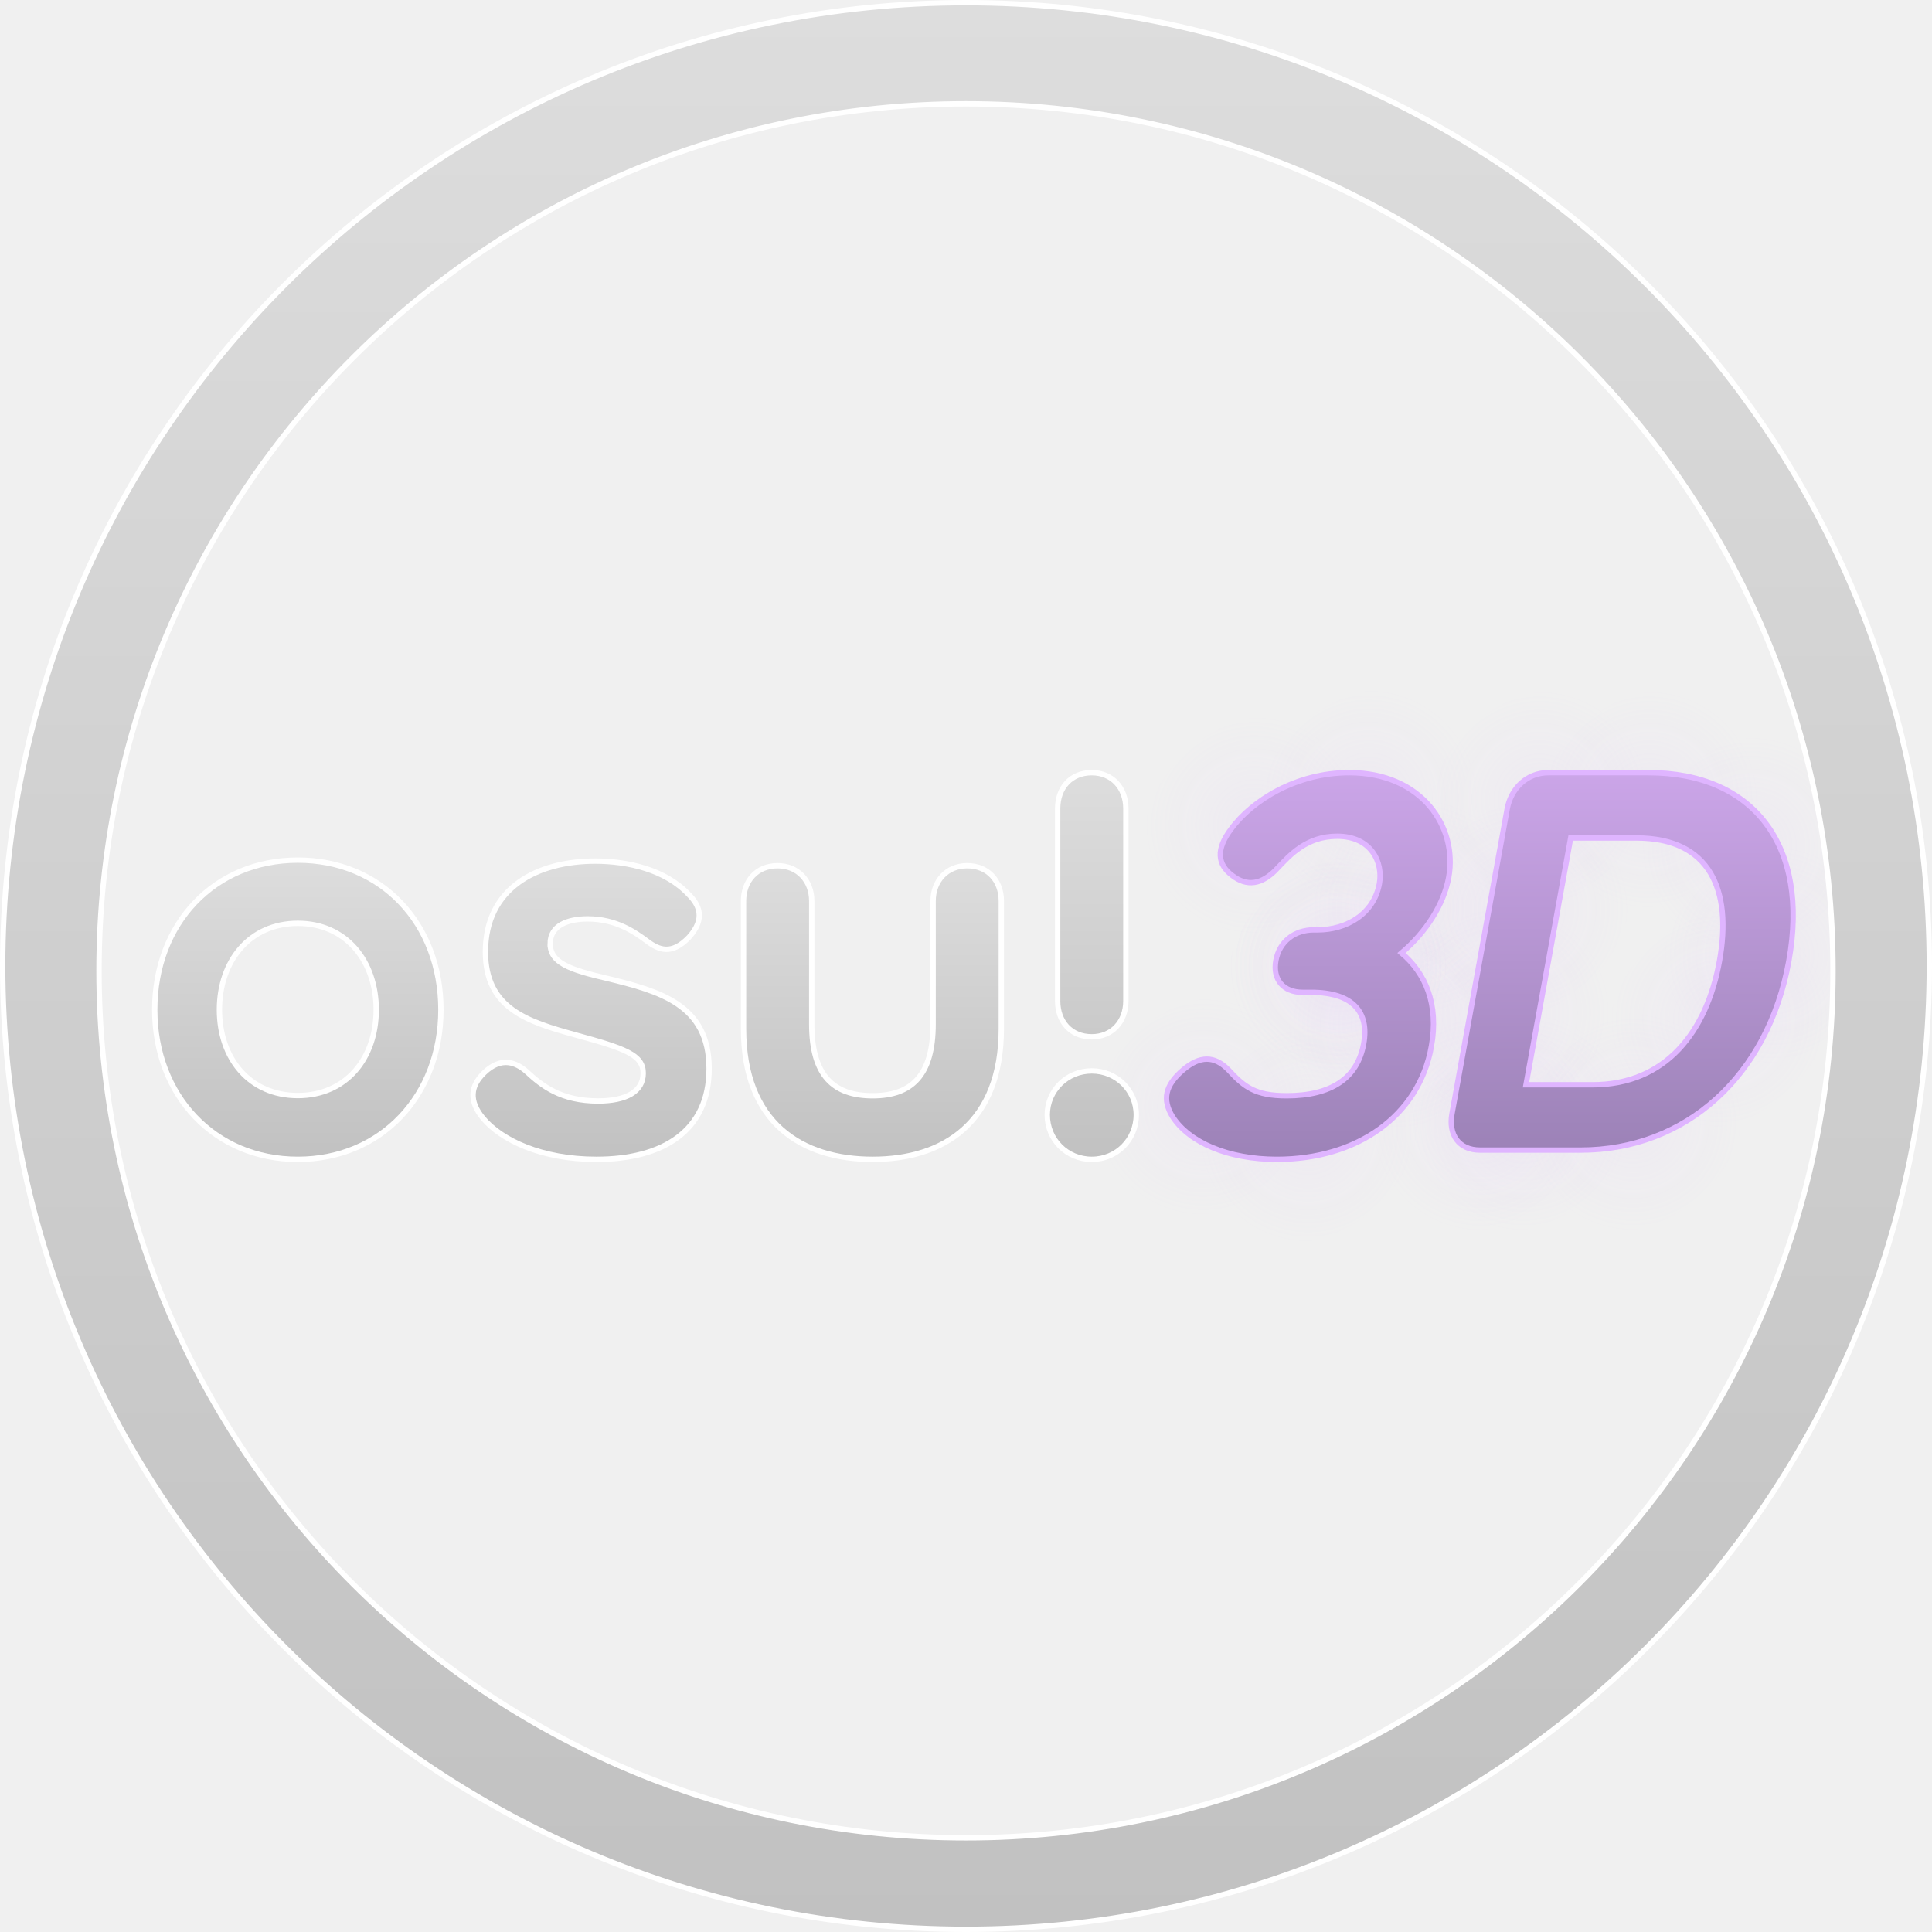
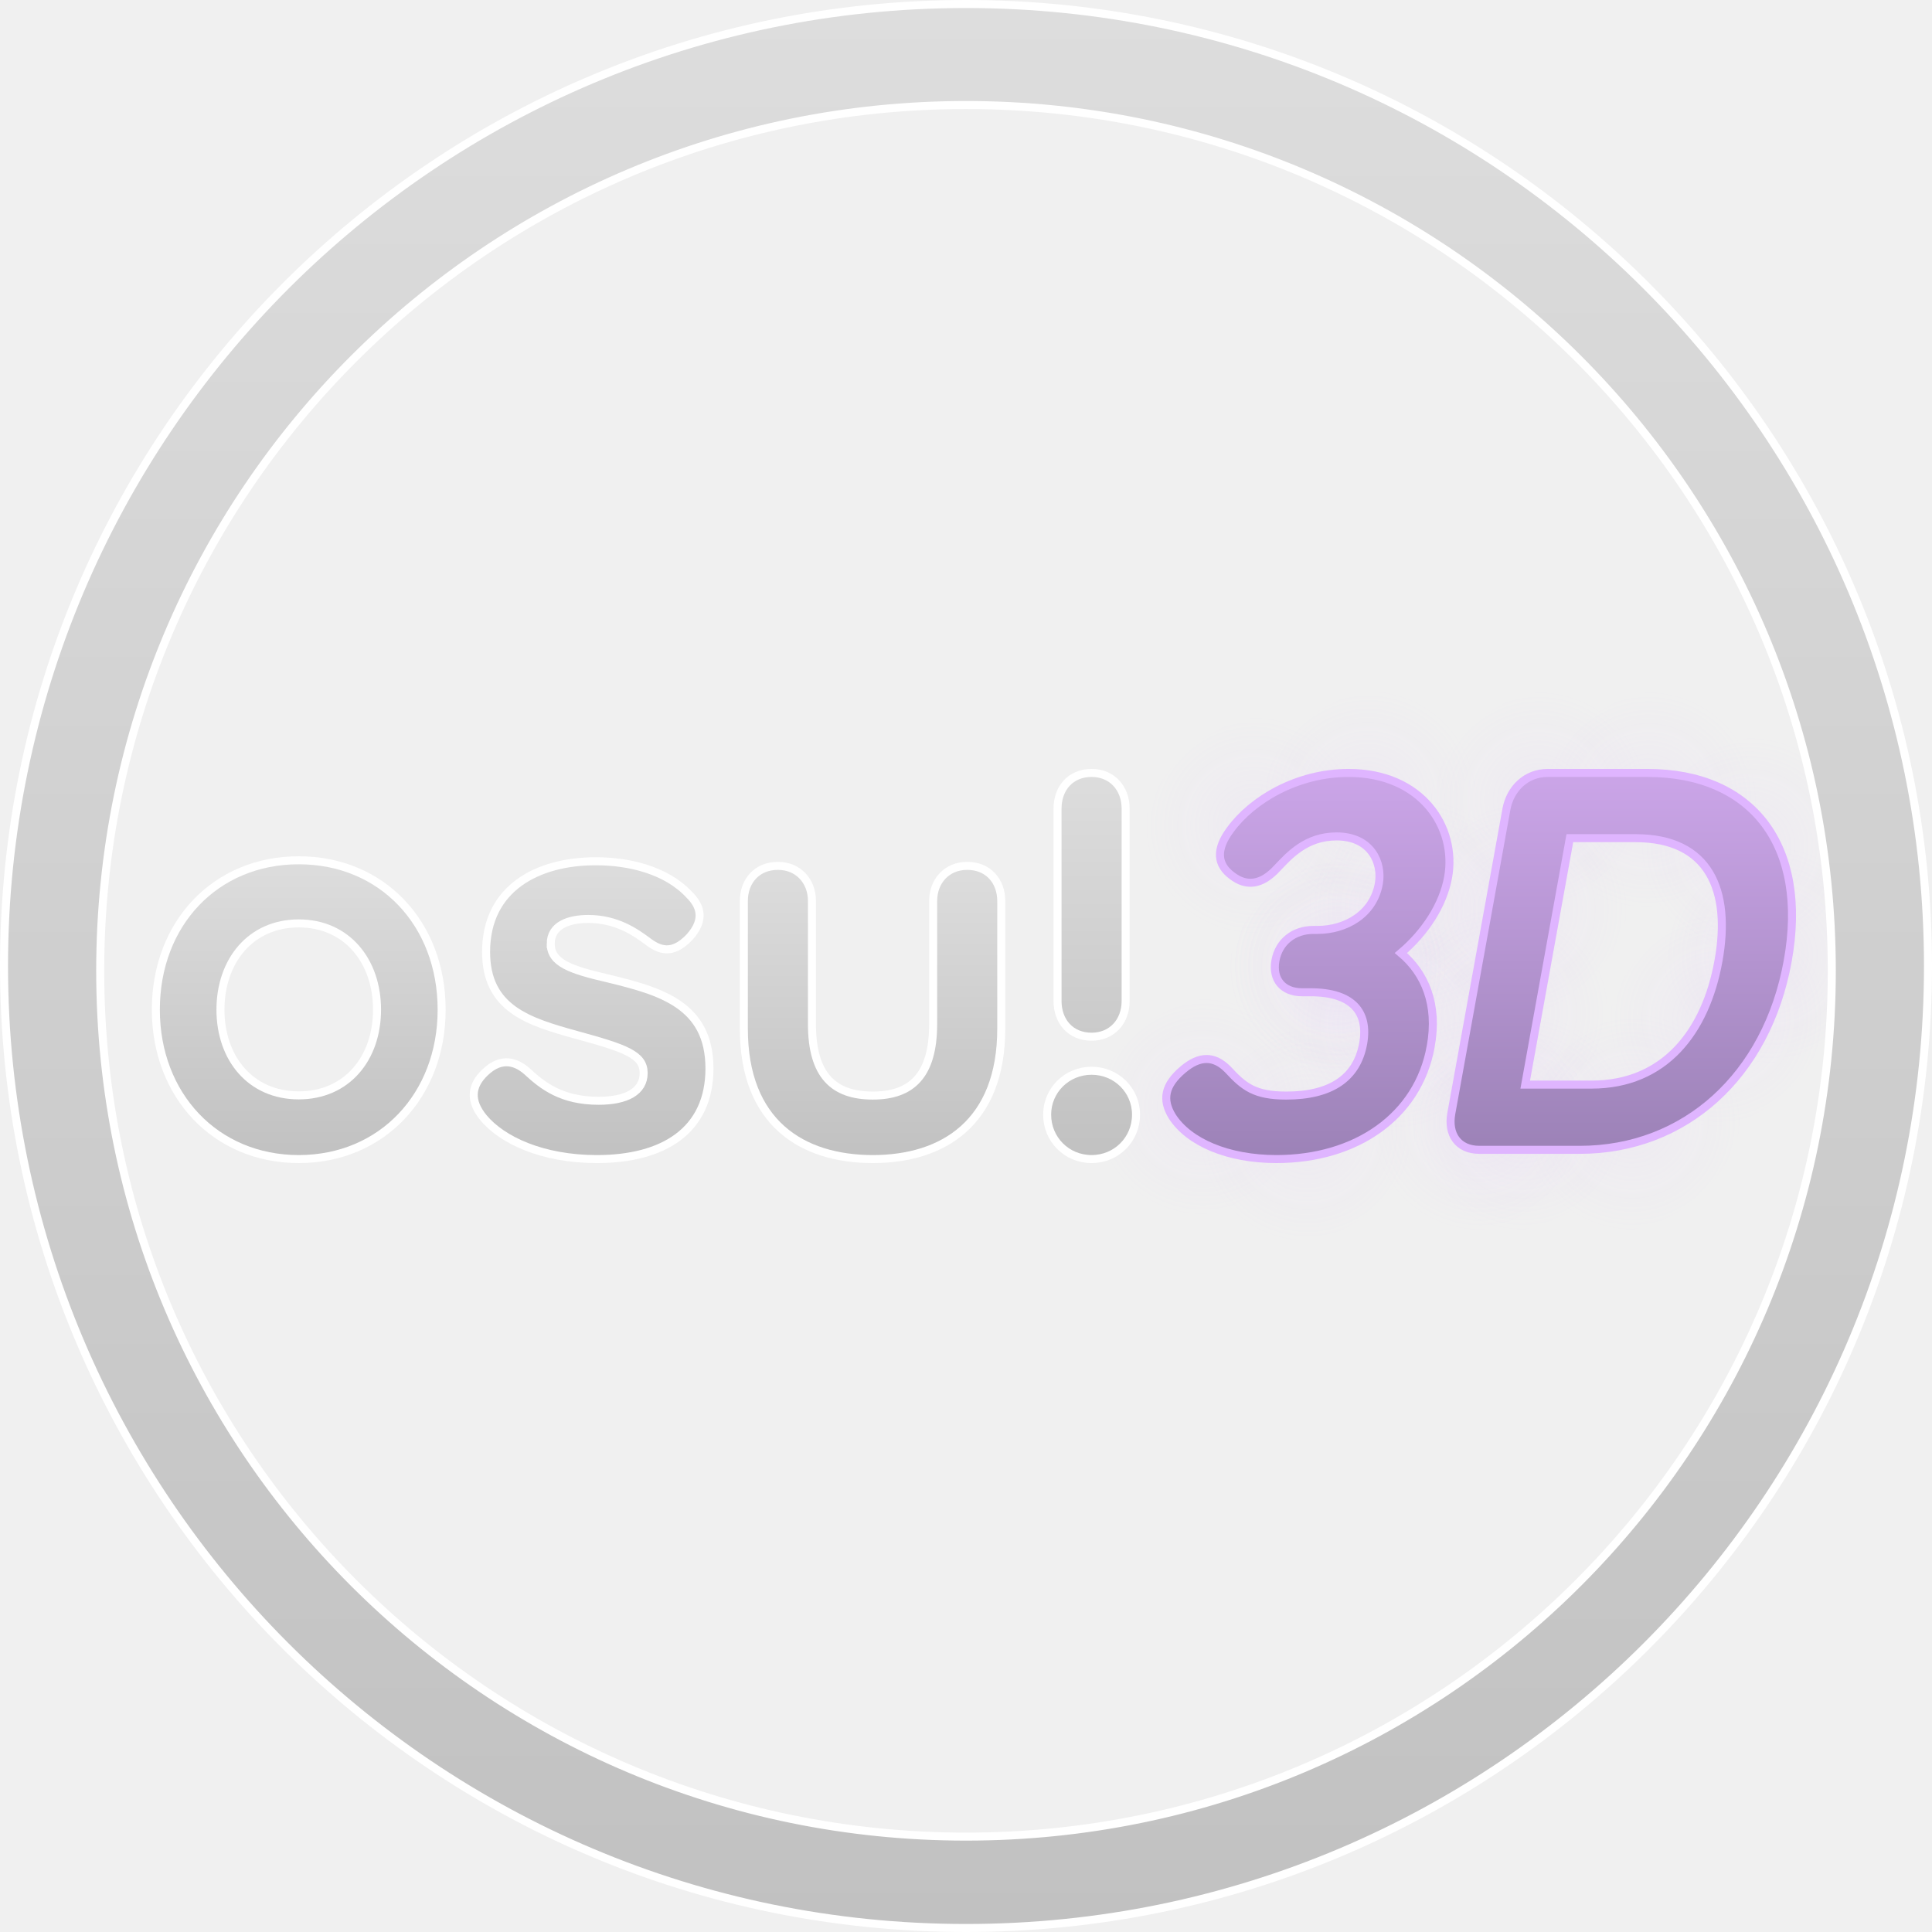
- <svg xmlns="http://www.w3.org/2000/svg" version="1.1" width="361.077" height="361.077" viewBox="0,0,361.077,361.077">
+ <svg xmlns="http://www.w3.org/2000/svg" version="1.1" width="361.577" height="361.577" viewBox="0,0,361.577,361.577">
  <defs>
    <radialGradient cx="364.341" cy="206.321" r="20.5" gradientUnits="userSpaceOnUse" id="color-1">
      <stop offset="0" stop-color="#dab5ff" stop-opacity="0.098" />
      <stop offset="1" stop-color="#dab5ff" stop-opacity="0" />
    </radialGradient>
    <radialGradient cx="383.936" cy="211.321" r="20.5" gradientUnits="userSpaceOnUse" id="color-2">
      <stop offset="0" stop-color="#dab5ff" stop-opacity="0.098" />
      <stop offset="1" stop-color="#dab5ff" stop-opacity="0" />
    </radialGradient>
    <radialGradient cx="400.506" cy="190.821" r="20.5" gradientUnits="userSpaceOnUse" id="color-3">
      <stop offset="0" stop-color="#dab5ff" stop-opacity="0.098" />
      <stop offset="1" stop-color="#dab5ff" stop-opacity="0" />
    </radialGradient>
    <radialGradient cx="389.589" cy="180.107" r="20.5" gradientUnits="userSpaceOnUse" id="color-4">
      <stop offset="0" stop-color="#dab5ff" stop-opacity="0.098" />
      <stop offset="1" stop-color="#dab5ff" stop-opacity="0" />
    </radialGradient>
    <radialGradient cx="373.875" cy="153.679" r="20.5" gradientUnits="userSpaceOnUse" id="color-5">
      <stop offset="0" stop-color="#dab5ff" stop-opacity="0.098" />
      <stop offset="1" stop-color="#dab5ff" stop-opacity="0" />
    </radialGradient>
    <radialGradient cx="395.281" cy="148.679" r="20.5" gradientUnits="userSpaceOnUse" id="color-6">
      <stop offset="0" stop-color="#dab5ff" stop-opacity="0.098" />
      <stop offset="1" stop-color="#dab5ff" stop-opacity="0" />
    </radialGradient>
    <radialGradient cx="404.425" cy="169.179" r="20.5" gradientUnits="userSpaceOnUse" id="color-7">
      <stop offset="0" stop-color="#dab5ff" stop-opacity="0.098" />
      <stop offset="1" stop-color="#dab5ff" stop-opacity="0" />
    </radialGradient>
    <radialGradient cx="389.628" cy="179.893" r="20.5" gradientUnits="userSpaceOnUse" id="color-8">
      <stop offset="0" stop-color="#dab5ff" stop-opacity="0.098" />
      <stop offset="1" stop-color="#dab5ff" stop-opacity="0" />
    </radialGradient>
    <radialGradient cx="427.192" cy="148.9" r="20.5" gradientUnits="userSpaceOnUse" id="color-9">
      <stop offset="0" stop-color="#dab5ff" stop-opacity="0.098" />
      <stop offset="1" stop-color="#dab5ff" stop-opacity="0" />
    </radialGradient>
    <radialGradient cx="447.692" cy="148.9" r="20.5" gradientUnits="userSpaceOnUse" id="color-10">
      <stop offset="0" stop-color="#dab5ff" stop-opacity="0.098" />
      <stop offset="1" stop-color="#dab5ff" stop-opacity="0" />
    </radialGradient>
    <radialGradient cx="466.64" cy="157.472" r="20.5" gradientUnits="userSpaceOnUse" id="color-11">
      <stop offset="0" stop-color="#dab5ff" stop-opacity="0.098" />
      <stop offset="1" stop-color="#dab5ff" stop-opacity="0" />
    </radialGradient>
    <radialGradient cx="470.784" cy="177.972" r="20.5" gradientUnits="userSpaceOnUse" id="color-12">
      <stop offset="0" stop-color="#dab5ff" stop-opacity="0.098" />
      <stop offset="1" stop-color="#dab5ff" stop-opacity="0" />
    </radialGradient>
    <radialGradient cx="460.767" cy="189.9" r="20.5" gradientUnits="userSpaceOnUse" id="color-13">
      <stop offset="0" stop-color="#dab5ff" stop-opacity="0.098" />
      <stop offset="1" stop-color="#dab5ff" stop-opacity="0" />
    </radialGradient>
    <radialGradient cx="444.631" cy="209.186" r="20.5" gradientUnits="userSpaceOnUse" id="color-14">
      <stop offset="0" stop-color="#dab5ff" stop-opacity="0.098" />
      <stop offset="1" stop-color="#dab5ff" stop-opacity="0" />
    </radialGradient>
    <radialGradient cx="424.131" cy="209.186" r="20.5" gradientUnits="userSpaceOnUse" id="color-15">
      <stop offset="0" stop-color="#dab5ff" stop-opacity="0.098" />
      <stop offset="1" stop-color="#dab5ff" stop-opacity="0" />
    </radialGradient>
    <radialGradient cx="423.48" cy="169.4" r="20.5" gradientUnits="userSpaceOnUse" id="color-16">
      <stop offset="0" stop-color="#dab5ff" stop-opacity="0.098" />
      <stop offset="1" stop-color="#dab5ff" stop-opacity="0" />
    </radialGradient>
    <radialGradient cx="419.974" cy="188.757" r="20.5" gradientUnits="userSpaceOnUse" id="color-17">
      <stop offset="0" stop-color="#dab5ff" stop-opacity="0.098" />
      <stop offset="1" stop-color="#dab5ff" stop-opacity="0" />
    </radialGradient>
    <radialGradient cx="416.261" cy="209.257" r="20.5" gradientUnits="userSpaceOnUse" id="color-18">
      <stop offset="0" stop-color="#dab5ff" stop-opacity="0.098" />
      <stop offset="1" stop-color="#dab5ff" stop-opacity="0" />
    </radialGradient>
    <linearGradient x1="320" y1="-0.038" x2="320" y2="360.038" gradientUnits="userSpaceOnUse" id="color-19">
      <stop offset="0" stop-color="#dddddd" />
      <stop offset="1" stop-color="#c1c1c1" />
    </linearGradient>
    <linearGradient x1="343.504" y1="143.868" x2="343.504" y2="216.132" gradientUnits="userSpaceOnUse" id="color-20">
      <stop offset="0" stop-color="#dddddd" />
      <stop offset="1" stop-color="#c1c1c1" />
    </linearGradient>
    <linearGradient x1="302.511" y1="161.259" x2="302.511" y2="216.132" gradientUnits="userSpaceOnUse" id="color-21">
      <stop offset="0" stop-color="#dddddd" />
      <stop offset="1" stop-color="#c1c1c1" />
    </linearGradient>
    <linearGradient x1="249.929" y1="160.395" x2="249.929" y2="216.132" gradientUnits="userSpaceOnUse" id="color-22">
      <stop offset="0" stop-color="#dddddd" />
      <stop offset="1" stop-color="#c1c1c1" />
    </linearGradient>
    <linearGradient x1="195.122" y1="160.215" x2="195.122" y2="216.132" gradientUnits="userSpaceOnUse" id="color-23">
      <stop offset="0" stop-color="#dddddd" />
      <stop offset="1" stop-color="#c1c1c1" />
    </linearGradient>
    <linearGradient x1="383.978" y1="143.868" x2="383.978" y2="216.132" gradientUnits="userSpaceOnUse" id="color-24">
      <stop offset="0" stop-color="#cba5e8" />
      <stop offset="1" stop-color="#9c82b7" />
    </linearGradient>
    <linearGradient x1="442.638" y1="143.868" x2="442.638" y2="214.404" gradientUnits="userSpaceOnUse" id="color-25">
      <stop offset="0" stop-color="#cba5e8" />
      <stop offset="1" stop-color="#9c82b7" />
    </linearGradient>
  </defs>
-   <g transform="translate(-139.4615,0.53847)">
-     <g stroke-miterlimit="10">
-       <g stroke="none" stroke-width="0">
+   <g transform="translate(-139.2115,0.78845)">
+     <g stroke-width="1.5" stroke-miterlimit="10">
+       <g stroke="none">
        <path d="M343.841,206.321c2.051,-11.322 12.891,-20.5 24.213,-20.5c11.322,0 18.838,9.178 16.787,20.5c-2.051,11.322 -12.891,20.5 -24.213,20.5c-11.322,0 -18.838,-9.178 -16.787,-20.5z" fill="url(#color-1)" />
        <path d="M363.436,211.321c2.051,-11.322 12.891,-20.5 24.213,-20.5c11.322,0 18.838,9.178 16.787,20.5c-2.051,11.322 -12.891,20.5 -24.213,20.5c-11.322,0 -18.838,-9.178 -16.787,-20.5z" fill="url(#color-2)" />
        <path d="M380.006,190.821c2.051,-11.322 12.891,-20.5 24.213,-20.5c11.322,0 18.838,9.178 16.787,20.5c-2.051,11.322 -12.891,20.5 -24.213,20.5c-11.322,0 -18.838,-9.178 -16.787,-20.5z" fill="url(#color-3)" />
        <path d="M369.089,180.107c2.051,-11.322 12.891,-20.5 24.213,-20.5c11.322,0 18.838,9.178 16.787,20.5c-2.051,11.322 -12.891,20.5 -24.213,20.5c-11.322,0 -18.838,-9.178 -16.787,-20.5z" fill="url(#color-4)" />
        <path d="M377.588,133.179c11.322,0 18.838,9.178 16.787,20.5c-2.051,11.322 -12.891,20.5 -24.213,20.5c-11.322,0 -18.838,-9.178 -16.787,-20.5c2.051,-11.322 12.891,-20.5 24.213,-20.5z" fill="url(#color-5)" />
        <path d="M398.994,128.179c11.322,0 18.838,9.178 16.787,20.5c-2.051,11.322 -12.891,20.5 -24.213,20.5c-11.322,0 -18.838,-9.178 -16.787,-20.5c2.051,-11.322 12.891,-20.5 24.213,-20.5z" fill="url(#color-6)" />
        <path d="M408.138,148.679c11.322,0 18.838,9.178 16.787,20.5c-2.051,11.322 -12.891,20.5 -24.213,20.5c-11.322,0 -18.838,-9.178 -16.787,-20.5c2.051,-11.322 12.891,-20.5 24.213,-20.5z" fill="url(#color-7)" />
        <path d="M393.34,159.393c11.322,0 18.838,9.178 16.787,20.5c-2.051,11.322 -12.891,20.5 -24.213,20.5c-11.322,0 -18.838,-9.178 -16.787,-20.5c2.051,-11.322 12.891,-20.5 24.213,-20.5z" fill="url(#color-8)" />
      </g>
-       <g stroke="none" stroke-width="0">
+       <g stroke="none">
        <path d="M430.905,128.4c11.322,0 18.838,9.178 16.787,20.5c-2.051,11.322 -12.891,20.5 -24.213,20.5c-11.322,0 -18.838,-9.178 -16.787,-20.5c2.051,-11.322 12.891,-20.5 24.213,-20.5z" fill="url(#color-9)" />
        <path d="M451.405,128.4c11.322,0 18.838,9.178 16.787,20.5c-2.051,11.322 -12.891,20.5 -24.213,20.5c-11.322,0 -18.838,-9.178 -16.787,-20.5c2.051,-11.322 12.891,-20.5 24.213,-20.5z" fill="url(#color-10)" />
        <path d="M470.353,136.972c11.322,0 18.838,9.178 16.787,20.5c-2.051,11.322 -12.891,20.5 -24.213,20.5c-11.322,0 -18.838,-9.178 -16.787,-20.5c2.051,-11.322 12.891,-20.5 24.213,-20.5z" fill="url(#color-11)" />
        <path d="M474.497,157.472c11.322,0 18.838,9.178 16.787,20.5c-2.051,11.322 -12.891,20.5 -24.213,20.5c-11.322,0 -18.838,-9.178 -16.787,-20.5c2.051,-11.322 12.891,-20.5 24.213,-20.5z" fill="url(#color-12)" />
        <path d="M464.48,169.4c11.322,0 18.838,9.178 16.787,20.5c-2.051,11.322 -12.891,20.5 -24.213,20.5c-11.322,0 -18.838,-9.178 -16.787,-20.5c2.051,-11.322 12.891,-20.5 24.213,-20.5z" fill="url(#color-13)" />
        <path d="M448.344,188.686c11.322,0 18.838,9.178 16.787,20.5c-2.051,11.322 -12.891,20.5 -24.213,20.5c-11.322,0 -18.838,-9.178 -16.787,-20.5c2.051,-11.322 12.891,-20.5 24.213,-20.5z" fill="url(#color-14)" />
        <path d="M427.844,188.686c11.322,0 18.838,9.178 16.787,20.5c-2.051,11.322 -12.891,20.5 -24.213,20.5c-11.322,0 -18.838,-9.178 -16.787,-20.5c2.051,-11.322 12.891,-20.5 24.213,-20.5z" fill="url(#color-15)" />
        <path d="M427.192,148.9c11.322,0 18.838,9.178 16.787,20.5c-2.051,11.322 -12.891,20.5 -24.213,20.5c-11.322,0 -18.838,-9.178 -16.787,-20.5c2.051,-11.322 12.891,-20.5 24.213,-20.5z" fill="url(#color-16)" />
        <path d="M423.687,168.257c11.322,0 18.838,9.178 16.787,20.5c-2.051,11.322 -12.891,20.5 -24.213,20.5c-11.322,0 -18.838,-9.178 -16.787,-20.5c2.051,-11.322 12.891,-20.5 24.213,-20.5z" fill="url(#color-17)" />
        <path d="M419.974,188.757c11.322,0 18.838,9.178 16.787,20.5c-2.051,11.322 -12.891,20.5 -24.213,20.5c-11.322,0 -18.838,-9.178 -16.787,-20.5c2.051,-11.322 12.891,-20.5 24.213,-20.5z" fill="url(#color-18)" />
      </g>
-       <path d="M500.038,180c0,99.432 -80.606,180.038 -180.038,180.038c-99.432,0 -180.038,-80.606 -180.038,-180.038c0,-99.432 80.606,-180.038 180.038,-180.038c99.432,0 180.038,80.606 180.038,180.038zM157.965,180.901c0,89.489 72.546,162.035 162.035,162.035c89.489,0 162.035,-72.546 162.035,-162.035c0,-89.489 -72.546,-162.035 -162.035,-162.035c-89.489,0 -162.035,72.546 -162.035,162.035z" fill="url(#color-19)" stroke="#ffffff" stroke-width="1" />
-       <path d="M343.504,143.868c3.781,0 6.373,2.808 6.373,6.697v35.97c0,3.889 -2.593,6.697 -6.373,6.697c-3.888,0 -6.373,-2.808 -6.373,-6.697v-35.97c0,-3.889 2.485,-6.697 6.373,-6.697zM343.504,216.132c-4.645,0 -8.317,-3.673 -8.317,-8.317c0,-4.537 3.673,-8.21 8.317,-8.21c4.645,0 8.318,3.673 8.318,8.21c0,4.645 -3.673,8.317 -8.318,8.317z" fill="url(#color-20)" stroke="#ffffff" stroke-width="1" />
-       <path d="M320.226,161.259c3.889,0 6.373,2.808 6.373,6.589v23.872c0,17.607 -10.855,24.412 -24.034,24.412c-13.286,0 -24.142,-6.805 -24.142,-24.412v-23.872c0,-3.781 2.485,-6.589 6.373,-6.589c3.781,0 6.373,2.808 6.373,6.589v23.008c0,9.613 4.05,13.394 11.396,13.394c7.237,0 11.288,-3.781 11.288,-13.394v-23.008c0,-3.781 2.592,-6.589 6.373,-6.589z" fill="url(#color-21)" stroke="#ffffff" stroke-width="1" />
-       <path d="M242.282,175.842c0,3.564 3.673,4.861 10.694,6.481c9.722,2.376 19.011,4.861 19.011,16.851c0,11.666 -8.642,16.959 -21.064,16.959c-10.262,0 -17.715,-3.565 -21.172,-7.669c-2.701,-3.241 -2.376,-6.049 0.216,-8.533c3.241,-3.132 6.049,-1.836 7.886,-0.216c2.916,2.701 6.481,5.509 13.394,5.509c5.185,0 8.426,-1.728 8.426,-5.185c0,-3.457 -3.457,-4.645 -12.53,-7.129c-8.966,-2.485 -16.959,-4.861 -16.959,-15.555c0,-11.99 9.722,-16.959 20.523,-16.959c6.157,0 13.178,1.62 17.499,6.265c1.836,1.836 3.241,4.429 0,7.993c-3.241,3.349 -5.617,2.376 -7.886,0.648c-2.052,-1.512 -5.617,-4.105 -11.018,-4.105c-3.673,0 -7.021,1.188 -7.021,4.645z" fill="url(#color-22)" stroke="#ffffff" stroke-width="1" />
-       <path d="M195.122,216.132c-15.575,0 -26.743,-11.92 -26.743,-27.959c0,-16.147 11.169,-27.959 26.743,-27.959c15.575,0 26.744,11.812 26.744,27.959c0,16.038 -11.169,27.959 -26.744,27.959zM195.122,204.212c9.017,0 14.653,-6.936 14.653,-16.038c0,-9.103 -5.636,-16.147 -14.653,-16.147c-9.017,0 -14.652,7.044 -14.652,16.147c0,9.103 5.636,16.038 14.652,16.038z" fill="url(#color-23)" stroke="#ffffff" stroke-width="1" />
-       <path d="M406.972,195.068c-2.367,13.071 -13.968,21.064 -28.875,21.064c-9.073,0 -16.392,-3.132 -19.508,-7.993c-1.917,-3.132 -1.427,-5.835 2.017,-8.751c3.062,-2.592 5.781,-2.7 8.427,0c2.977,3.24 5.06,4.863 10.892,4.863c8.317,0 13.226,-3.242 14.4,-9.723c1.056,-5.832 -1.931,-9.613 -9.818,-9.613h-1.62c-3.564,0 -5.618,-2.376 -4.972,-5.943c0.646,-3.564 3.521,-5.724 7.085,-5.724h0.756c5.292,0 10.467,-2.916 11.504,-8.641c0.704,-3.888 -1.422,-8.859 -7.902,-8.859c-5.724,0 -8.855,3.566 -11.121,5.943c-2.963,3.24 -5.81,3.456 -8.465,1.404c-2.761,-2.052 -3.116,-4.86 -0.271,-8.643c4.022,-5.508 12.396,-10.585 22.117,-10.585c13.611,0 20.305,10.153 18.603,19.552c-0.919,5.076 -4.235,10.261 -8.827,14.149c4.499,3.783 7.007,9.615 5.579,17.5z" fill="url(#color-24)" stroke="#dfb5ff" stroke-width="1" />
-       <path d="M473.782,179.081c-3.893,21.496 -19.253,35.323 -38.912,35.323h-18.793c-3.999,0 -5.955,-2.916 -5.25,-6.805l10.31,-56.927c0.704,-3.888 3.717,-6.805 7.715,-6.805h18.685c19.66,0 30.158,13.611 26.245,35.213zM460.818,179.081c2.406,-13.285 -1.774,-23.006 -15.493,-23.006h-12.313l-8.353,46.122h12.421c13.719,0 21.351,-9.937 23.738,-23.116z" fill="url(#color-25)" stroke="#dfb5ff" stroke-width="1" />
+       <path d="M500.038,180c0,99.432 -80.606,180.038 -180.038,180.038c-99.432,0 -180.038,-80.606 -180.038,-180.038c0,-99.432 80.606,-180.038 180.038,-180.038c99.432,0 180.038,80.606 180.038,180.038zM157.965,180.901c0,89.489 72.546,162.035 162.035,162.035c89.489,0 162.035,-72.546 162.035,-162.035c0,-89.489 -72.546,-162.035 -162.035,-162.035c-89.489,0 -162.035,72.546 -162.035,162.035z" fill="url(#color-19)" stroke="#ffffff" />
+       <path d="M343.504,143.868c3.781,0 6.373,2.808 6.373,6.697v35.97c0,3.889 -2.593,6.697 -6.373,6.697c-3.888,0 -6.373,-2.808 -6.373,-6.697v-35.97c0,-3.889 2.485,-6.697 6.373,-6.697zM343.504,216.132c-4.645,0 -8.317,-3.673 -8.317,-8.317c0,-4.537 3.673,-8.21 8.317,-8.21c4.645,0 8.318,3.673 8.318,8.21c0,4.645 -3.673,8.317 -8.318,8.317z" fill="url(#color-20)" stroke="#ffffff" />
+       <path d="M320.226,161.259c3.889,0 6.373,2.808 6.373,6.589v23.872c0,17.607 -10.855,24.412 -24.034,24.412c-13.286,0 -24.142,-6.805 -24.142,-24.412v-23.872c0,-3.781 2.485,-6.589 6.373,-6.589c3.781,0 6.373,2.808 6.373,6.589v23.008c0,9.613 4.05,13.394 11.396,13.394c7.237,0 11.288,-3.781 11.288,-13.394v-23.008c0,-3.781 2.592,-6.589 6.373,-6.589z" fill="url(#color-21)" stroke="#ffffff" />
+       <path d="M242.282,175.842c0,3.564 3.673,4.861 10.694,6.481c9.722,2.376 19.011,4.861 19.011,16.851c0,11.666 -8.642,16.959 -21.064,16.959c-10.262,0 -17.715,-3.565 -21.172,-7.669c-2.701,-3.241 -2.376,-6.049 0.216,-8.533c3.241,-3.132 6.049,-1.836 7.886,-0.216c2.916,2.701 6.481,5.509 13.394,5.509c5.185,0 8.426,-1.728 8.426,-5.185c0,-3.457 -3.457,-4.645 -12.53,-7.129c-8.966,-2.485 -16.959,-4.861 -16.959,-15.555c0,-11.99 9.722,-16.959 20.523,-16.959c6.157,0 13.178,1.62 17.499,6.265c1.836,1.836 3.241,4.429 0,7.993c-3.241,3.349 -5.617,2.376 -7.886,0.648c-2.052,-1.512 -5.617,-4.105 -11.018,-4.105c-3.673,0 -7.021,1.188 -7.021,4.645z" fill="url(#color-22)" stroke="#ffffff" />
+       <path d="M195.122,216.132c-15.575,0 -26.743,-11.92 -26.743,-27.959c0,-16.147 11.169,-27.959 26.743,-27.959c15.575,0 26.744,11.812 26.744,27.959c0,16.038 -11.169,27.959 -26.744,27.959zM195.122,204.212c9.017,0 14.653,-6.936 14.653,-16.038c0,-9.103 -5.636,-16.147 -14.653,-16.147c-9.017,0 -14.652,7.044 -14.652,16.147c0,9.103 5.636,16.038 14.652,16.038z" fill="url(#color-23)" stroke="#ffffff" />
+       <path d="M406.972,195.068c-2.367,13.071 -13.968,21.064 -28.875,21.064c-9.073,0 -16.392,-3.132 -19.508,-7.993c-1.917,-3.132 -1.427,-5.835 2.017,-8.751c3.062,-2.592 5.781,-2.7 8.427,0c2.977,3.24 5.06,4.863 10.892,4.863c8.317,0 13.226,-3.242 14.4,-9.723c1.056,-5.832 -1.931,-9.613 -9.818,-9.613h-1.62c-3.564,0 -5.618,-2.376 -4.972,-5.943c0.646,-3.564 3.521,-5.724 7.085,-5.724h0.756c5.292,0 10.467,-2.916 11.504,-8.641c0.704,-3.888 -1.422,-8.859 -7.902,-8.859c-5.724,0 -8.855,3.566 -11.121,5.943c-2.963,3.24 -5.81,3.456 -8.465,1.404c-2.761,-2.052 -3.116,-4.86 -0.271,-8.643c4.022,-5.508 12.396,-10.585 22.117,-10.585c13.611,0 20.305,10.153 18.603,19.552c-0.919,5.076 -4.235,10.261 -8.827,14.149c4.499,3.783 7.007,9.615 5.579,17.5z" fill="url(#color-24)" stroke="#dfb5ff" />
+       <path d="M473.782,179.081c-3.893,21.496 -19.253,35.323 -38.912,35.323h-18.793c-3.999,0 -5.955,-2.916 -5.25,-6.805l10.31,-56.927c0.704,-3.888 3.717,-6.805 7.715,-6.805h18.685c19.66,0 30.158,13.611 26.245,35.213zM460.818,179.081c2.406,-13.285 -1.774,-23.006 -15.493,-23.006h-12.313l-8.353,46.122h12.421c13.719,0 21.351,-9.937 23.738,-23.116z" fill="url(#color-25)" stroke="#dfb5ff" />
    </g>
  </g>
</svg>
